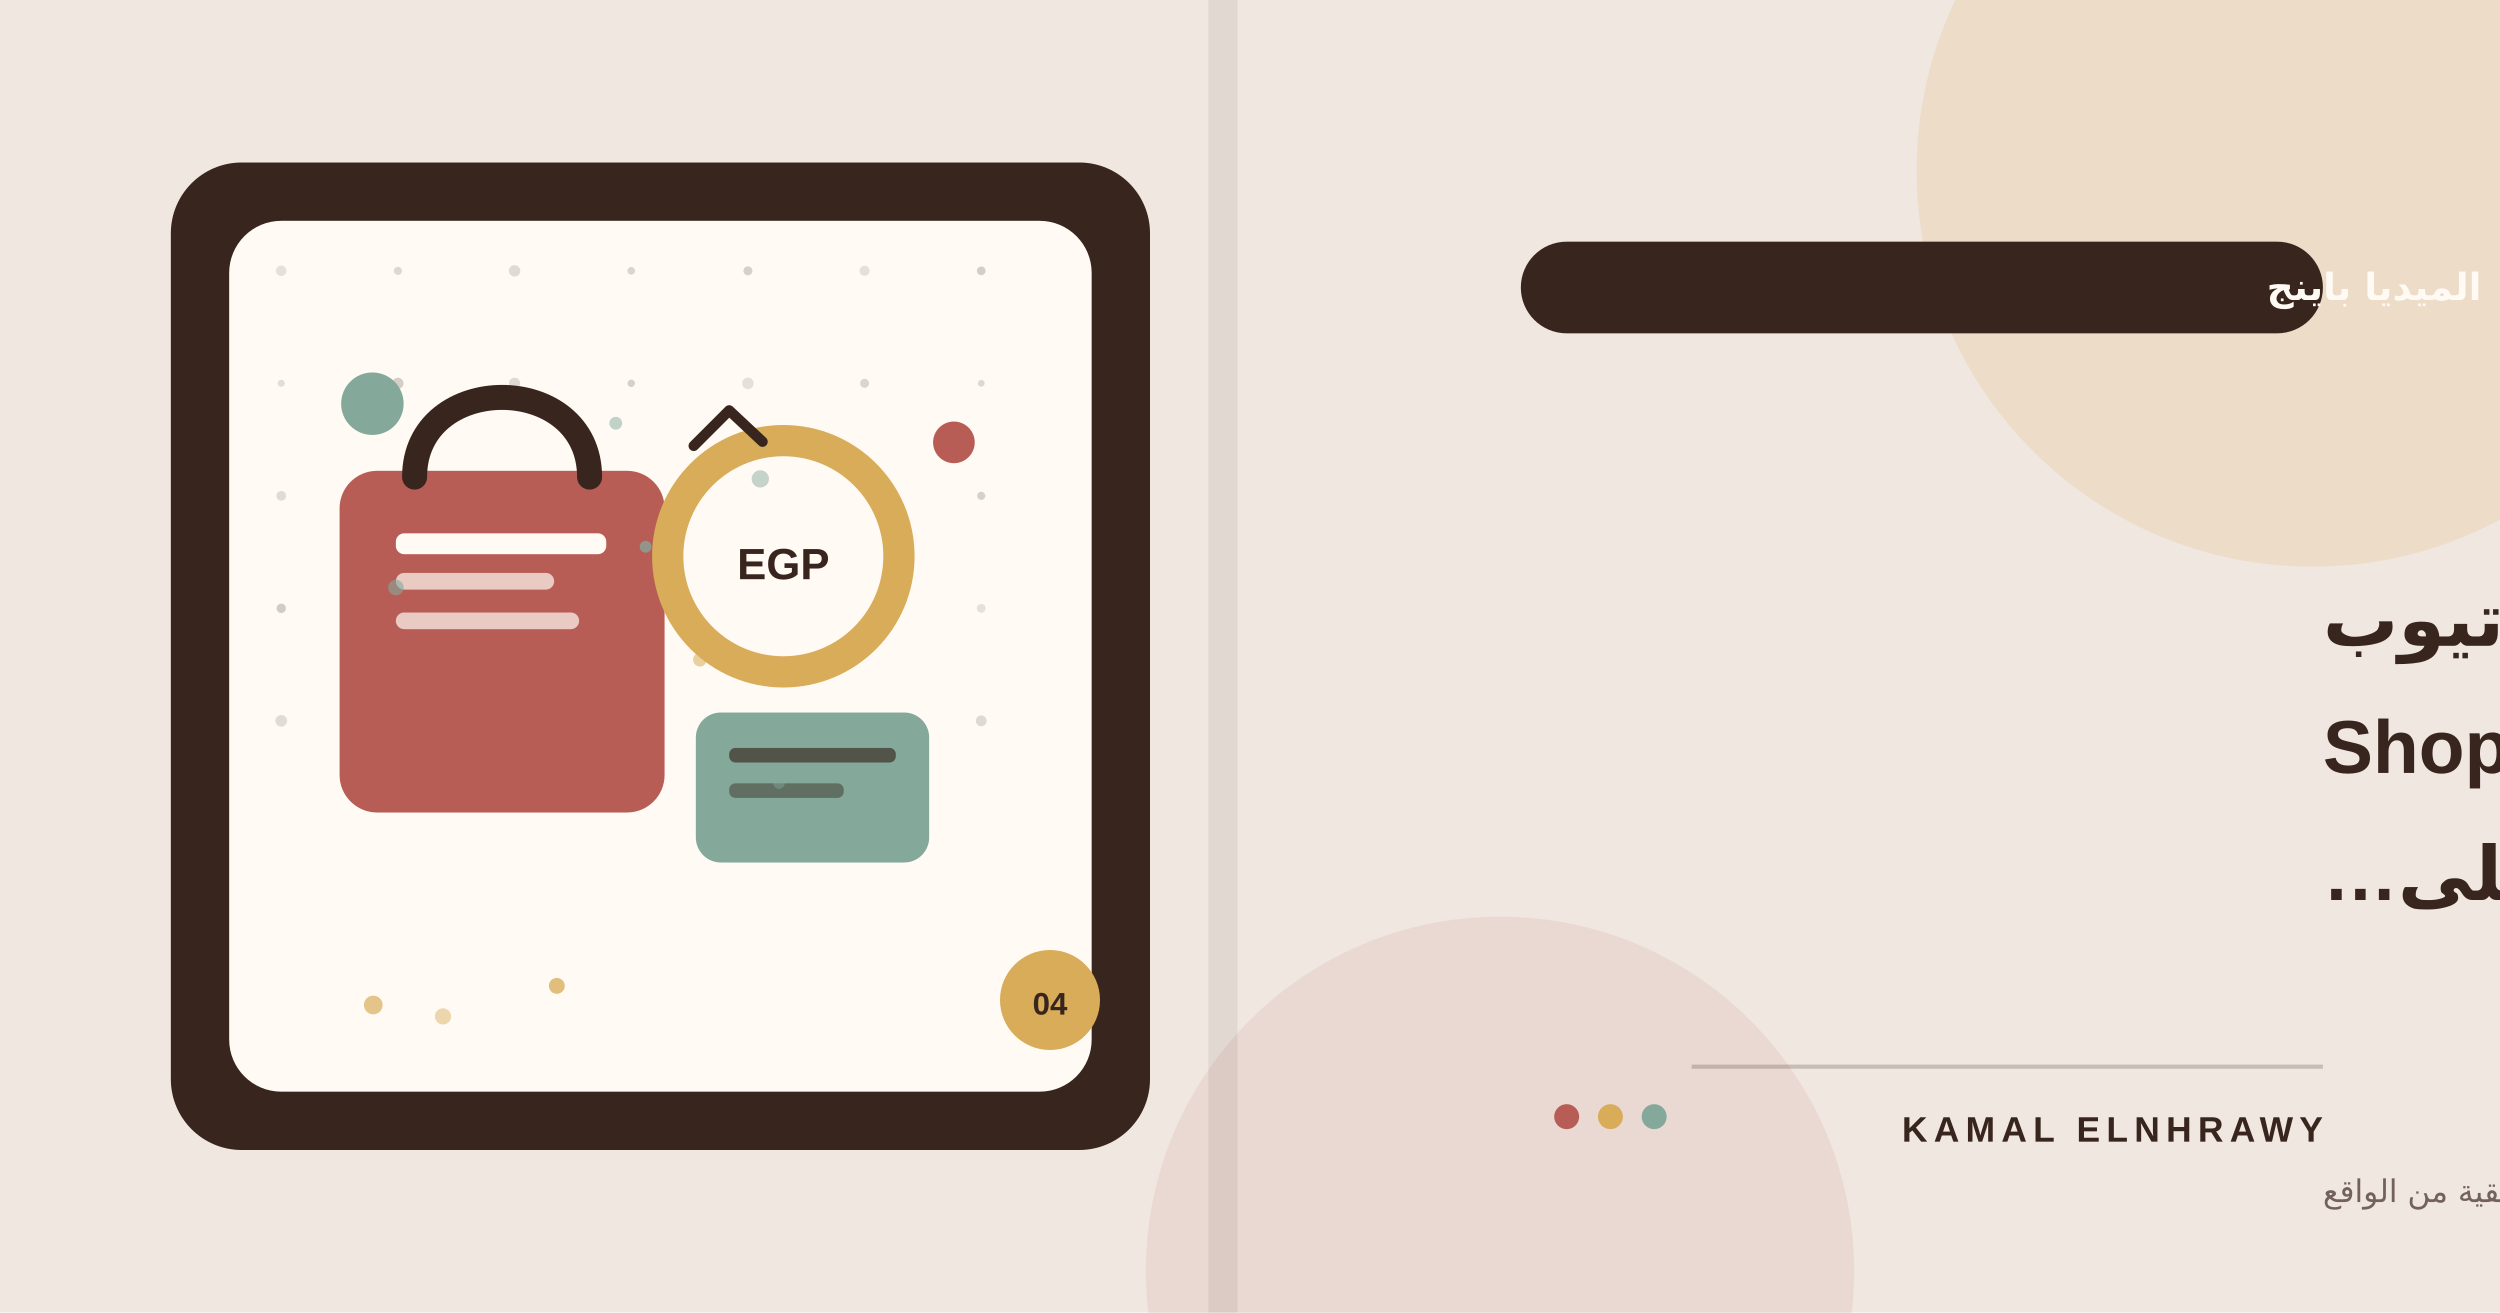
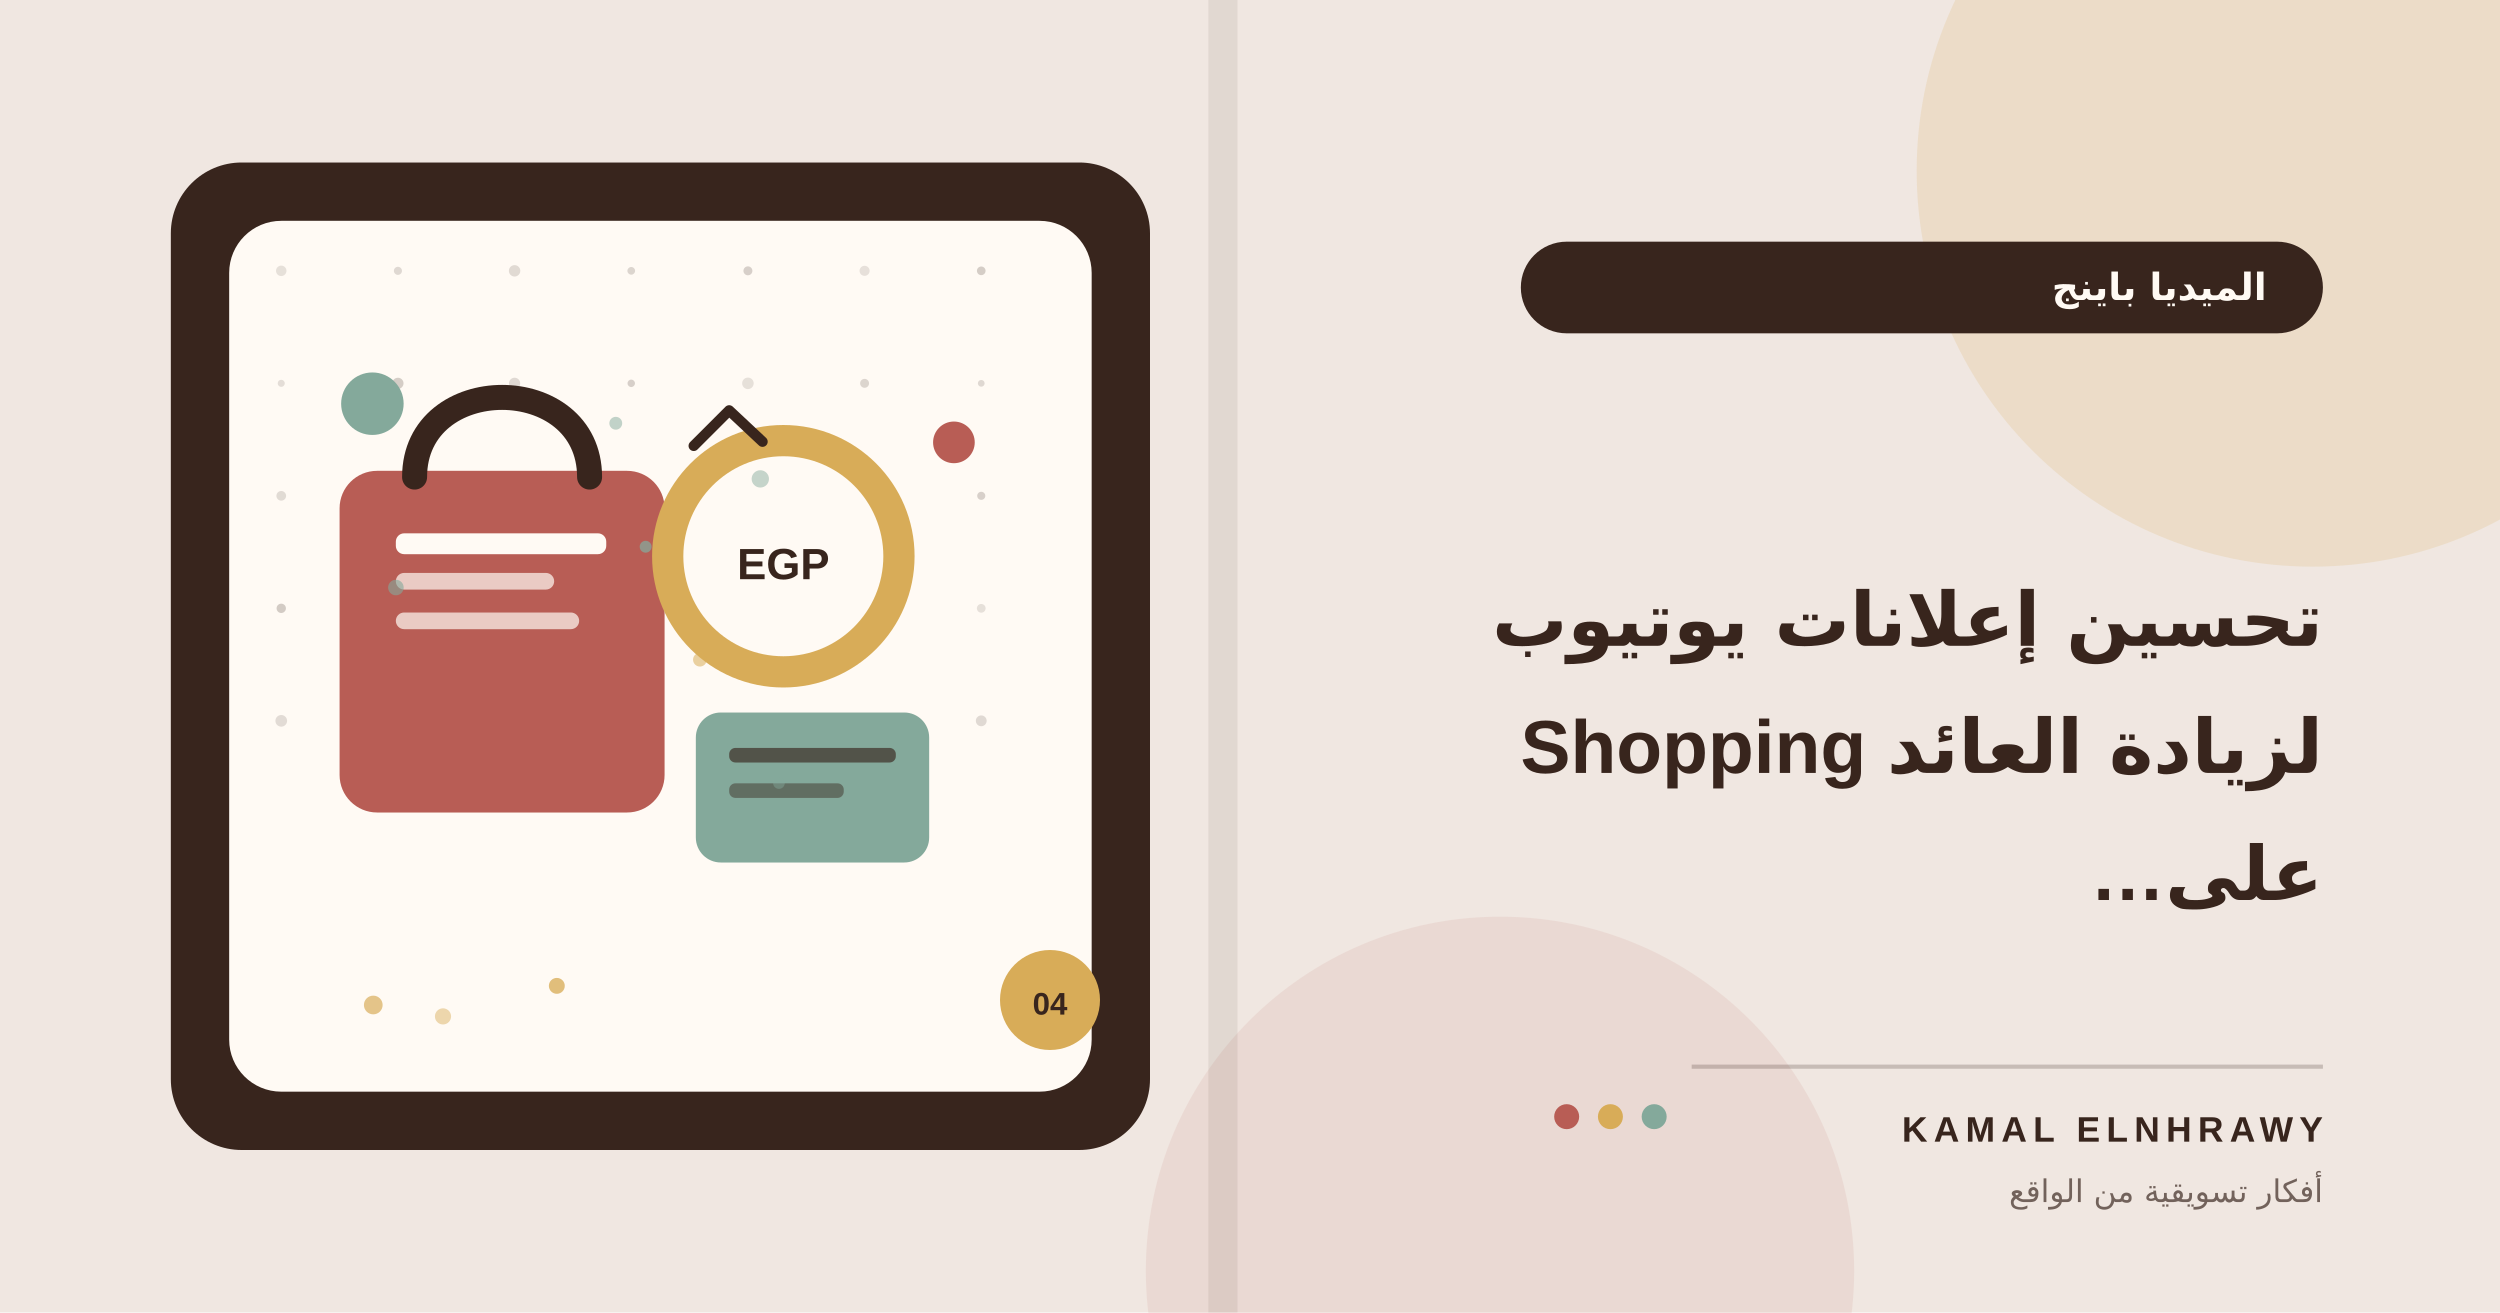
<svg xmlns="http://www.w3.org/2000/svg" width="1200" height="630" viewBox="0 0 1200 630" role="img" aria-labelledby="title desc">
  <rect width="1200" height="630" fill="#F0E7E1" />
  <circle cx="1110" cy="82" r="190" fill="#D8AC58" opacity="0.18" />
  <circle cx="720" cy="610" r="170" fill="#B85D55" opacity="0.10" />
  <path d="M580 0 H594 V630 H580 Z" fill="#38251D" opacity="0.08" />
  <g>
    <rect x="82" y="78" width="470" height="474" rx="34" fill="#38251D" />
    <rect x="110" y="106" width="414" height="418" rx="25" fill="#FFFAF4" />
    <circle cx="135" cy="130" r="2.504" fill="#38251D" opacity="0.126" />
    <circle cx="135" cy="184" r="1.697" fill="#38251D" opacity="0.137" />
    <circle cx="135" cy="238" r="2.322" fill="#38251D" opacity="0.151" />
    <circle cx="135" cy="292" r="2.243" fill="#38251D" opacity="0.219" />
    <circle cx="135" cy="346" r="2.797" fill="#38251D" opacity="0.147" />
    <circle cx="191" cy="130" r="1.935" fill="#38251D" opacity="0.163" />
    <circle cx="191" cy="184" r="2.692" fill="#38251D" opacity="0.213" />
    <circle cx="191" cy="238" r="2.603" fill="#38251D" opacity="0.178" />
    <circle cx="191" cy="292" r="2.453" fill="#38251D" opacity="0.134" />
    <circle cx="191" cy="346" r="2.049" fill="#38251D" opacity="0.212" />
    <circle cx="247" cy="130" r="2.739" fill="#38251D" opacity="0.153" />
    <circle cx="247" cy="184" r="2.69" fill="#38251D" opacity="0.159" />
    <circle cx="247" cy="238" r="2.503" fill="#38251D" opacity="0.22" />
    <circle cx="247" cy="292" r="2.745" fill="#38251D" opacity="0.21" />
    <circle cx="247" cy="346" r="1.975" fill="#38251D" opacity="0.19" />
    <circle cx="303" cy="130" r="1.844" fill="#38251D" opacity="0.179" />
    <circle cx="303" cy="184" r="1.783" fill="#38251D" opacity="0.202" />
    <circle cx="303" cy="238" r="1.682" fill="#38251D" opacity="0.203" />
    <circle cx="303" cy="292" r="1.774" fill="#38251D" opacity="0.161" />
    <circle cx="303" cy="346" r="1.78" fill="#38251D" opacity="0.201" />
    <circle cx="359" cy="130" r="2.15" fill="#38251D" opacity="0.201" />
    <circle cx="359" cy="184" r="2.767" fill="#38251D" opacity="0.125" />
    <circle cx="359" cy="238" r="2.691" fill="#38251D" opacity="0.209" />
    <circle cx="359" cy="292" r="2.272" fill="#38251D" opacity="0.158" />
    <circle cx="359" cy="346" r="2.087" fill="#38251D" opacity="0.128" />
    <circle cx="415" cy="130" r="2.417" fill="#38251D" opacity="0.124" />
    <circle cx="415" cy="184" r="2.143" fill="#38251D" opacity="0.178" />
    <circle cx="415" cy="238" r="2.607" fill="#38251D" opacity="0.128" />
    <circle cx="415" cy="292" r="2.676" fill="#38251D" opacity="0.156" />
    <circle cx="415" cy="346" r="2.008" fill="#38251D" opacity="0.136" />
    <circle cx="471" cy="130" r="2.074" fill="#38251D" opacity="0.212" />
    <circle cx="471" cy="184" r="1.616" fill="#38251D" opacity="0.164" />
    <circle cx="471" cy="238" r="1.944" fill="#38251D" opacity="0.198" />
    <circle cx="471" cy="292" r="2.092" fill="#38251D" opacity="0.128" />
    <circle cx="471" cy="346" r="2.593" fill="#38251D" opacity="0.159" />
    <rect x="163" y="226" width="156" height="164" rx="18" fill="#B85D55" />
    <path d="M199 229 C199 178 283 178 283 229" fill="none" stroke="#38251D" stroke-width="12" stroke-linecap="round" />
    <rect x="190" y="256" width="101" height="10" rx="4" fill="#FFFAF4" />
    <rect x="190" y="275" width="76" height="8" rx="4" fill="#FFFAF4" opacity="0.7" />
    <rect x="190" y="294" width="88" height="8" rx="4" fill="#FFFAF4" opacity="0.7" />
    <circle cx="376" cy="267" r="63" fill="#D8AC58" />
    <circle cx="376" cy="267" r="48" fill="#FFFAF4" />
    <text x="376" y="278" font-family="Arial, sans-serif" font-size="21" font-weight="700" fill="#38251D" text-anchor="middle">EGP</text>
    <rect x="334" y="342" width="112" height="72" rx="12" fill="#84A99B" />
    <rect x="350" y="359" width="80" height="7" rx="3" fill="#38251D" opacity="0.65" />
    <rect x="350" y="376" width="55" height="7" rx="3" fill="#38251D" opacity="0.45" />
    <circle cx="178.745" cy="193.778" r="15" fill="#84A99B" />
    <circle cx="457.877" cy="212.339" r="10" fill="#B85D55" />
    <path d="M333 214 L350 197 L366 212" fill="none" stroke="#38251D" stroke-width="5" stroke-linecap="round" stroke-linejoin="round" />
    <circle cx="373.899" cy="375.872" r="2.79" fill="#84A99B" opacity="0.441" />
    <circle cx="190.032" cy="282.011" r="3.736" fill="#84A99B" opacity="0.6" />
    <circle cx="212.639" cy="487.873" r="3.879" fill="#D8AC58" opacity="0.463" />
    <circle cx="267.273" cy="473.214" r="3.818" fill="#D8AC58" opacity="0.773" />
    <circle cx="335.959" cy="316.653" r="3.292" fill="#D8AC58" opacity="0.543" />
    <circle cx="179.172" cy="482.396" r="4.491" fill="#D8AC58" opacity="0.689" />
    <circle cx="309.906" cy="262.435" r="2.851" fill="#84A99B" opacity="0.74" />
    <circle cx="295.574" cy="203.162" r="3.085" fill="#84A99B" opacity="0.501" />
    <circle cx="364.95" cy="229.867" r="4.162" fill="#84A99B" opacity="0.471" />
    <circle cx="263.848" cy="229.714" r="2.706" fill="#B85D55" opacity="0.576" />
    <circle cx="504" cy="480" r="24" fill="#D8AC58" />
    <text x="504" y="487" font-family="Arial, sans-serif" font-size="15" font-weight="700" fill="#38251D" text-anchor="middle">04</text>
  </g>
  <rect x="730" y="116" width="385" height="44" rx="22" fill="#38251D" />
-   <text x="1088" y="144" text-anchor="end" direction="rtl" unicode-bidi="plaintext" font-family="Arial, sans-serif" font-size="18" font-weight="700" fill="#FFFAF4">الميديا باينج</text>
-   <text x="1115" y="310" text-anchor="end" direction="rtl" unicode-bidi="plaintext" font-family="Arial, sans-serif" font-size="36" font-weight="700" fill="#38251D">تحسين إعلانات يوتيوب</text>
-   <text x="1115" y="371" text-anchor="end" direction="rtl" unicode-bidi="plaintext" font-family="Arial, sans-serif" font-size="36" font-weight="700" fill="#38251D">Shopping لزيادة العائد</text>
-   <text x="1115" y="432" text-anchor="end" direction="rtl" unicode-bidi="plaintext" font-family="Arial, sans-serif" font-size="36" font-weight="700" fill="#38251D">على…</text>
+   <text x="1088" y="144" text-anchor="start" direction="rtl" unicode-bidi="plaintext" font-family="Arial, sans-serif" font-size="18" font-weight="700" fill="#FFFAF4">الميديا باينج</text>
+   <text x="1115" y="310" text-anchor="start" direction="rtl" unicode-bidi="plaintext" font-family="Arial, sans-serif" font-size="36" font-weight="700" fill="#38251D">تحسين إعلانات يوتيوب</text>
+   <text x="1115" y="371" text-anchor="start" direction="rtl" unicode-bidi="plaintext" font-family="Arial, sans-serif" font-size="36" font-weight="700" fill="#38251D">Shopping لزيادة العائد</text>
+   <text x="1115" y="432" text-anchor="start" direction="rtl" unicode-bidi="plaintext" font-family="Arial, sans-serif" font-size="36" font-weight="700" fill="#38251D">على…</text>
  <line x1="812" y1="512" x2="1115" y2="512" stroke="#38251D" stroke-width="2" opacity="0.22" />
  <text x="1115" y="548" text-anchor="end" font-family="Arial, sans-serif" font-size="17" font-weight="700" letter-spacing="3" fill="#38251D">KAMAL ELNHRAWY</text>
-   <text x="1115" y="577" text-anchor="end" direction="rtl" unicode-bidi="plaintext" font-family="Arial, sans-serif" font-size="15" fill="#38251D" opacity="0.68">أفكار تسويقية من الواقع</text>
+   <text x="1115" y="577" text-anchor="start" direction="rtl" unicode-bidi="plaintext" font-family="Arial, sans-serif" font-size="15" fill="#38251D" opacity="0.68">أفكار تسويقية من الواقع</text>
  <circle cx="752" cy="536" r="6" fill="#B85D55" />
  <circle cx="773" cy="536" r="6" fill="#D8AC58" />
  <circle cx="794" cy="536" r="6" fill="#84A99B" />
</svg>
